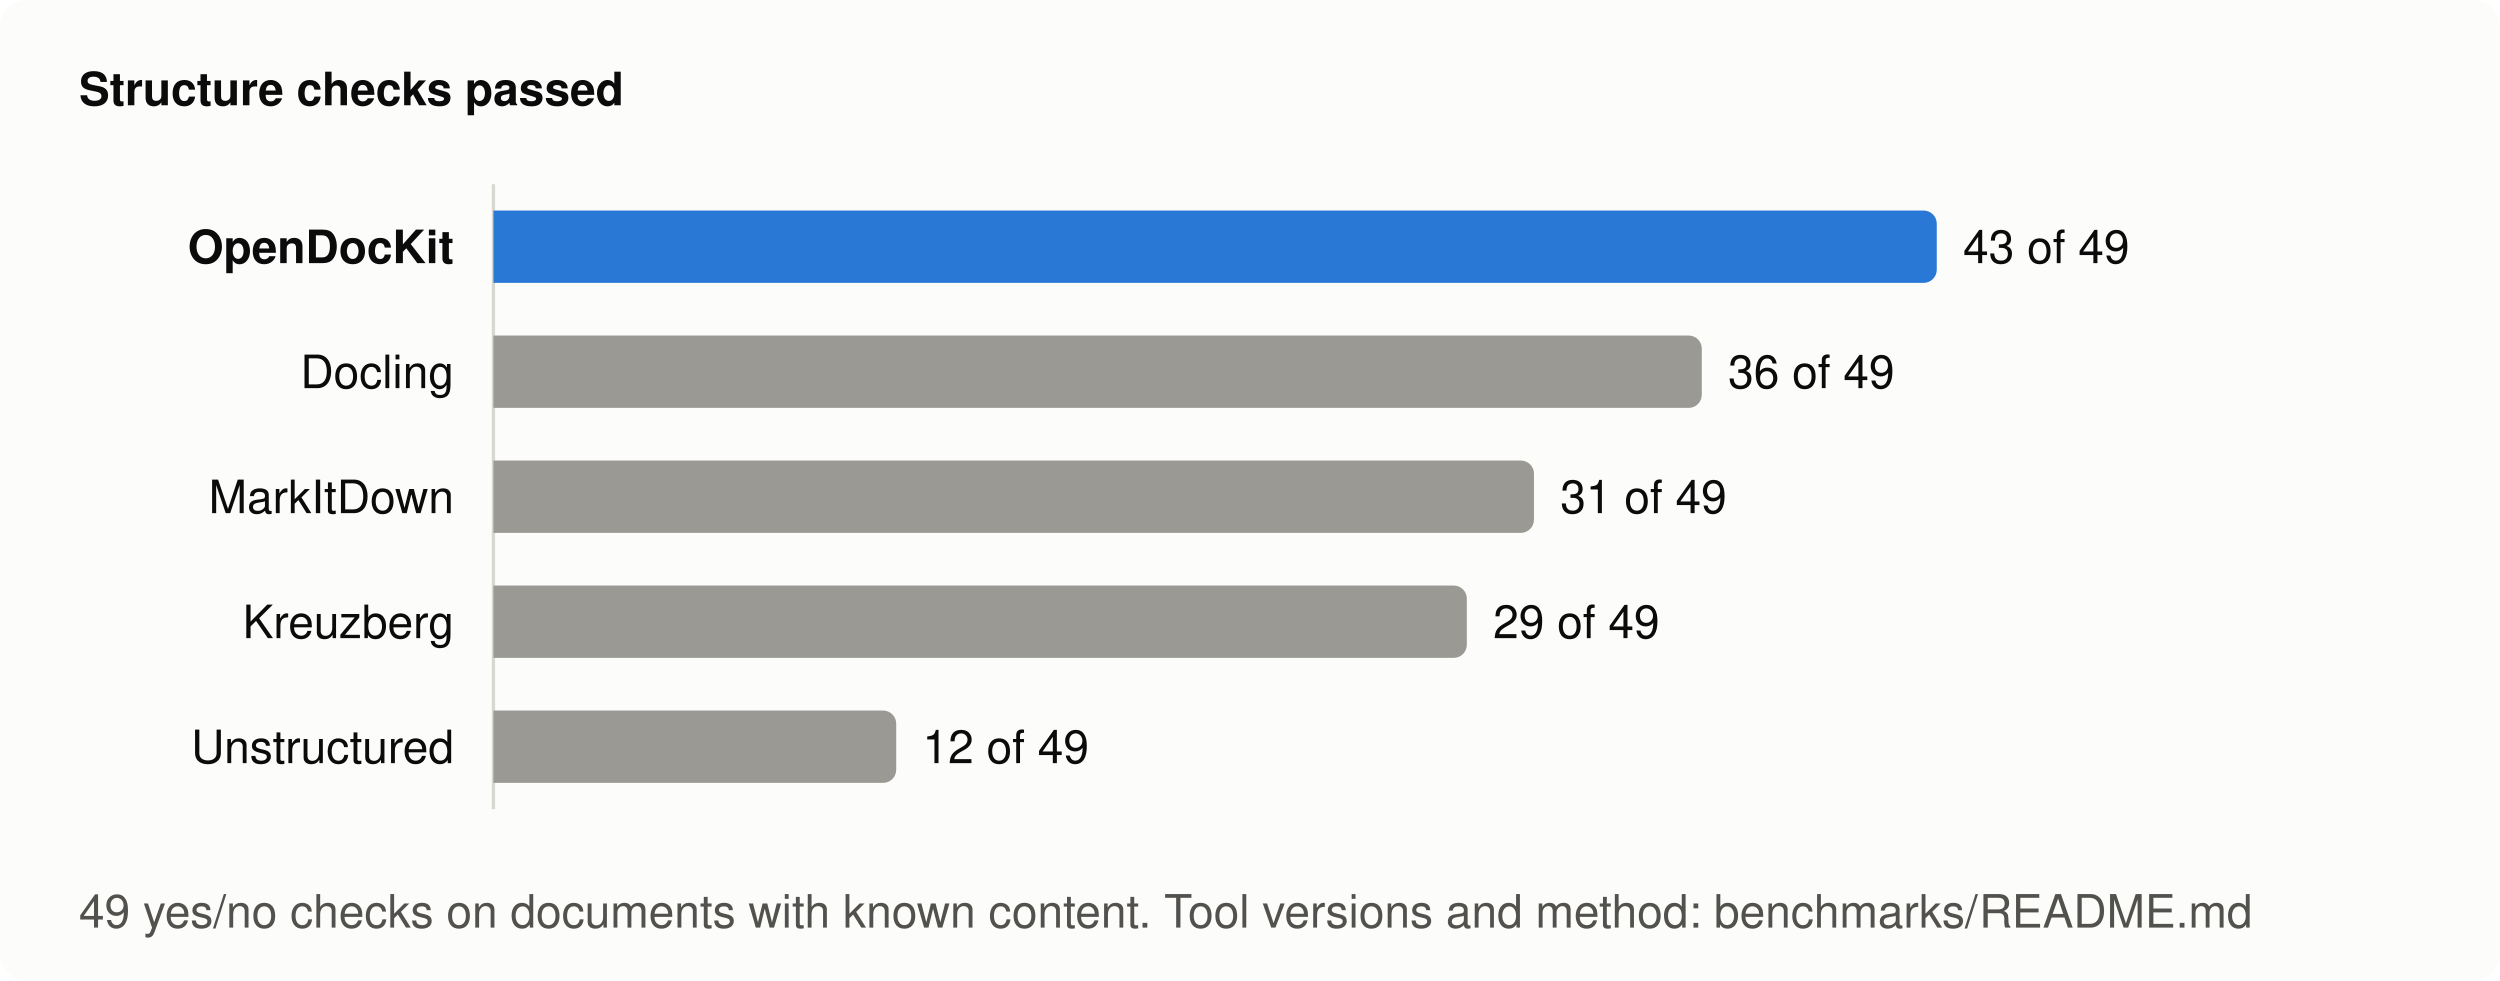
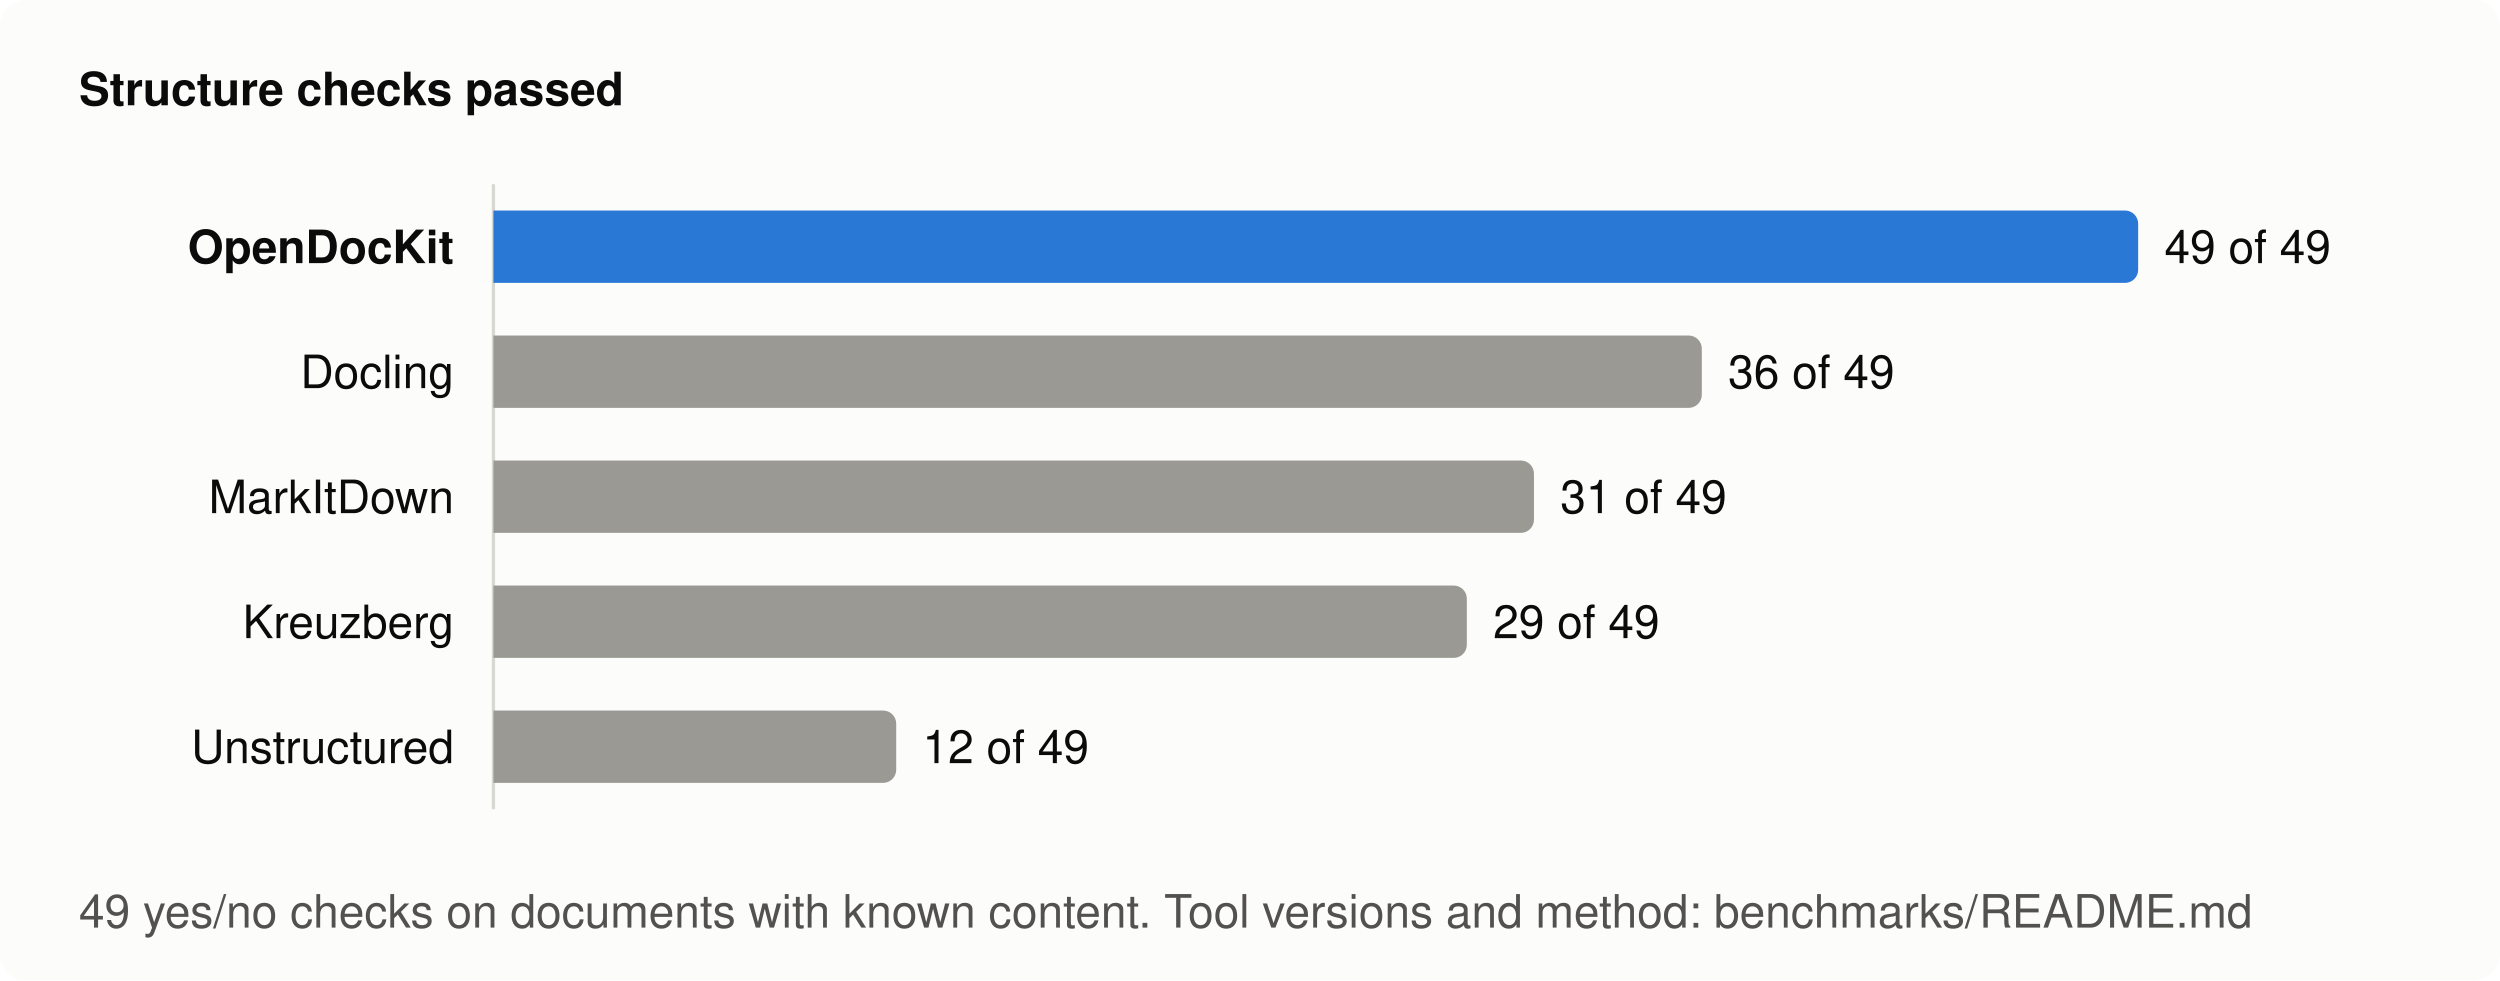
<svg xmlns="http://www.w3.org/2000/svg" viewBox="0 0 760 298" width="760" height="298" role="img" aria-label="Structure checks passed">
  <style>
  .surface { fill: #fcfcfb; } .title { fill: #0b0b0b; font-weight: 600; } .label { fill: #0b0b0b; }
  .note, .tick { fill: #52514e; } .axis { stroke: #d8d7d2; } .bar { fill: #9a9993; } .bar.us { fill: #2a78d6; }
  @media (prefers-color-scheme: dark) {
    .surface { fill: #1a1a19; } .title, .label { fill: #f0efec; } .note, .tick { fill: #c3c2b7; }
    .axis { stroke: #3a3a37; } .bar { fill: #7d7c76; } .bar.us { fill: #3987e5; }
  }
  text { font-family: -apple-system, BlinkMacSystemFont, "Segoe UI", Helvetica, Arial, sans-serif; font-size: 14px; }
</style>
  <rect class="surface" width="760" height="298" rx="8" />
  <text class="title" x="24" y="32" font-size="16">Structure checks passed</text>
  <line class="axis" x1="150" y1="56" x2="150" y2="246" />
  <text class="label" x="138" y="80" text-anchor="end" font-weight="600">OpenDocKit</text>
-   <path class="bar us" d="M150,64 h434.776 a4,4 0 0 1 4,4 v14 a4,4 0 0 1 -4,4 h-434.776 z" />
-   <text class="label" x="596.776" y="80">43 of 49</text>
+   <path class="bar us" d="M150,64 h496.0 a4,4 0 0 1 4,4 v14 a4,4 0 0 1 -4,4 h-496.0 z" />
+   <text class="label" x="658.0" y="80">49 of 49</text>
  <text class="label" x="138" y="118" text-anchor="end">Docling</text>
  <path class="bar" d="M150,102 h363.347 a4,4 0 0 1 4,4 v14 a4,4 0 0 1 -4,4 h-363.347 z" />
  <text class="label" x="525.347" y="118">36 of 49</text>
  <text class="label" x="138" y="156" text-anchor="end">MarkItDown</text>
  <path class="bar" d="M150,140 h312.327 a4,4 0 0 1 4,4 v14 a4,4 0 0 1 -4,4 h-312.327 z" />
  <text class="label" x="474.327" y="156">31 of 49</text>
  <text class="label" x="138" y="194" text-anchor="end">Kreuzberg</text>
  <path class="bar" d="M150,178 h291.918 a4,4 0 0 1 4,4 v14 a4,4 0 0 1 -4,4 h-291.918 z" />
  <text class="label" x="453.918" y="194">29 of 49</text>
  <text class="label" x="138" y="232" text-anchor="end">Unstructured</text>
  <path class="bar" d="M150,216 h118.449 a4,4 0 0 1 4,4 v14 a4,4 0 0 1 -4,4 h-118.449 z" />
  <text class="label" x="280.449" y="232">12 of 49</text>
  <text class="note" x="24" y="282" font-size="12">49 yes/no checks on documents with known content. Tool versions and method: benchmarks/README.md</text>
</svg>
